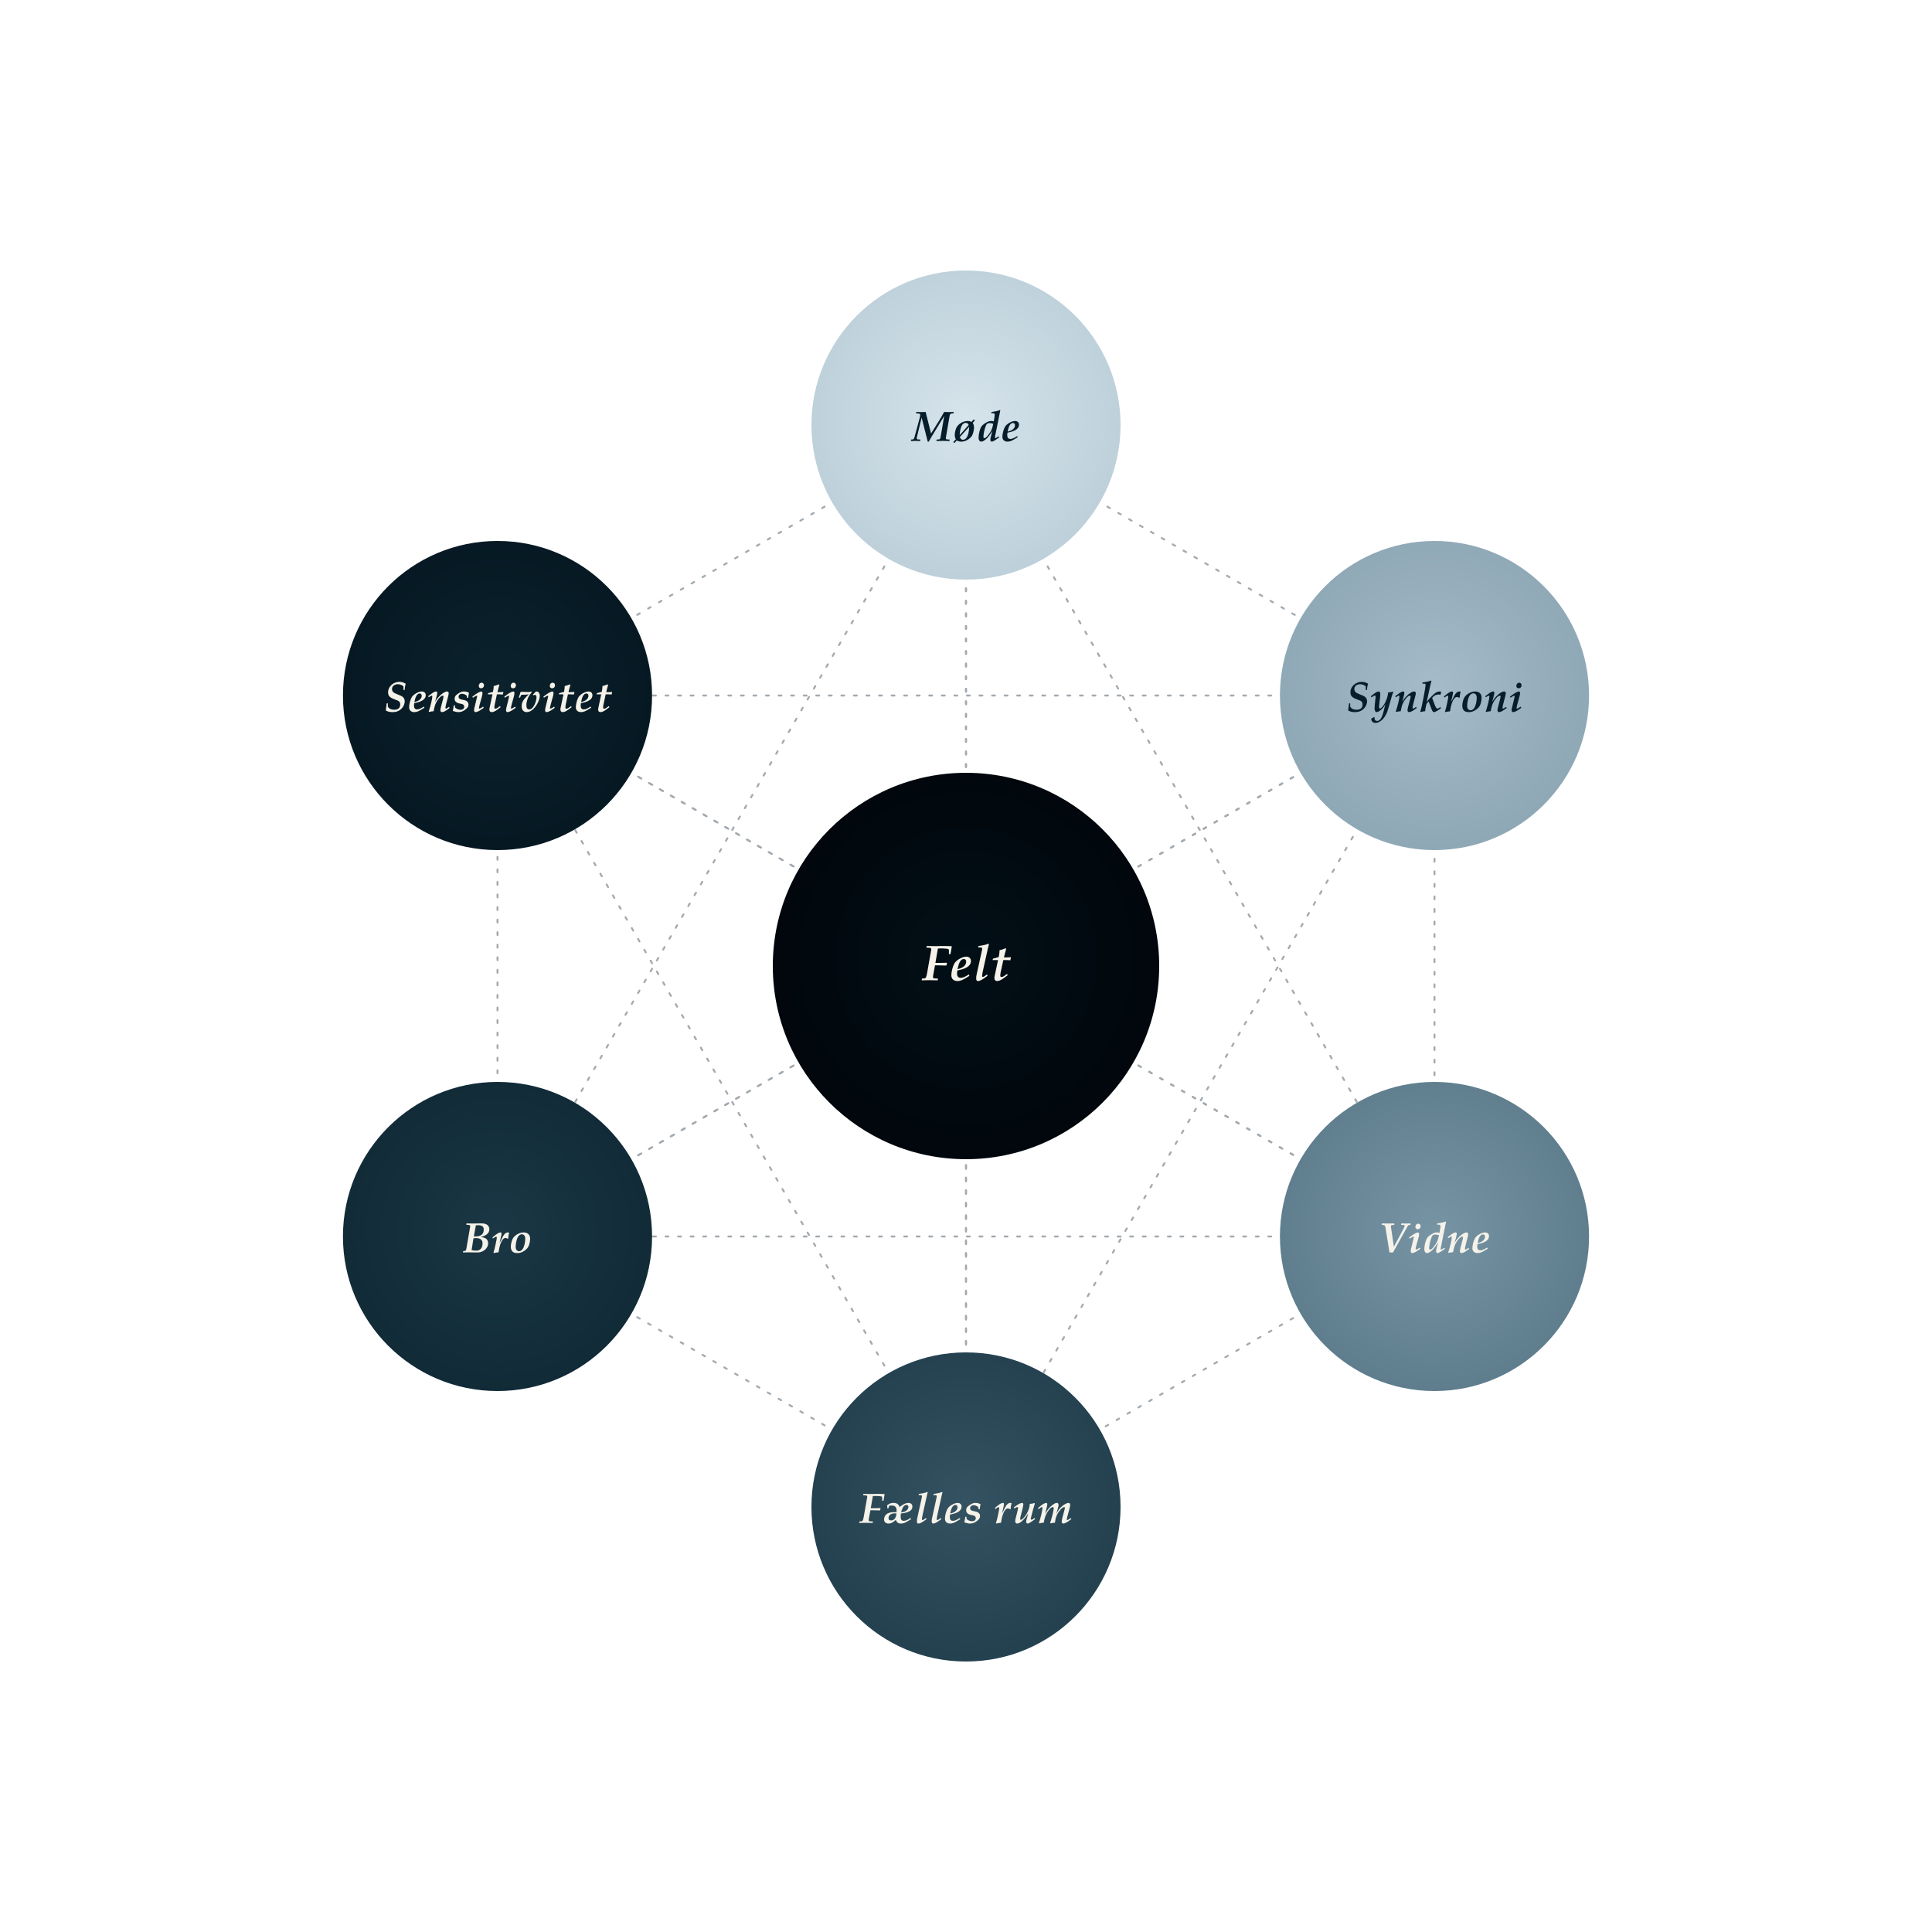
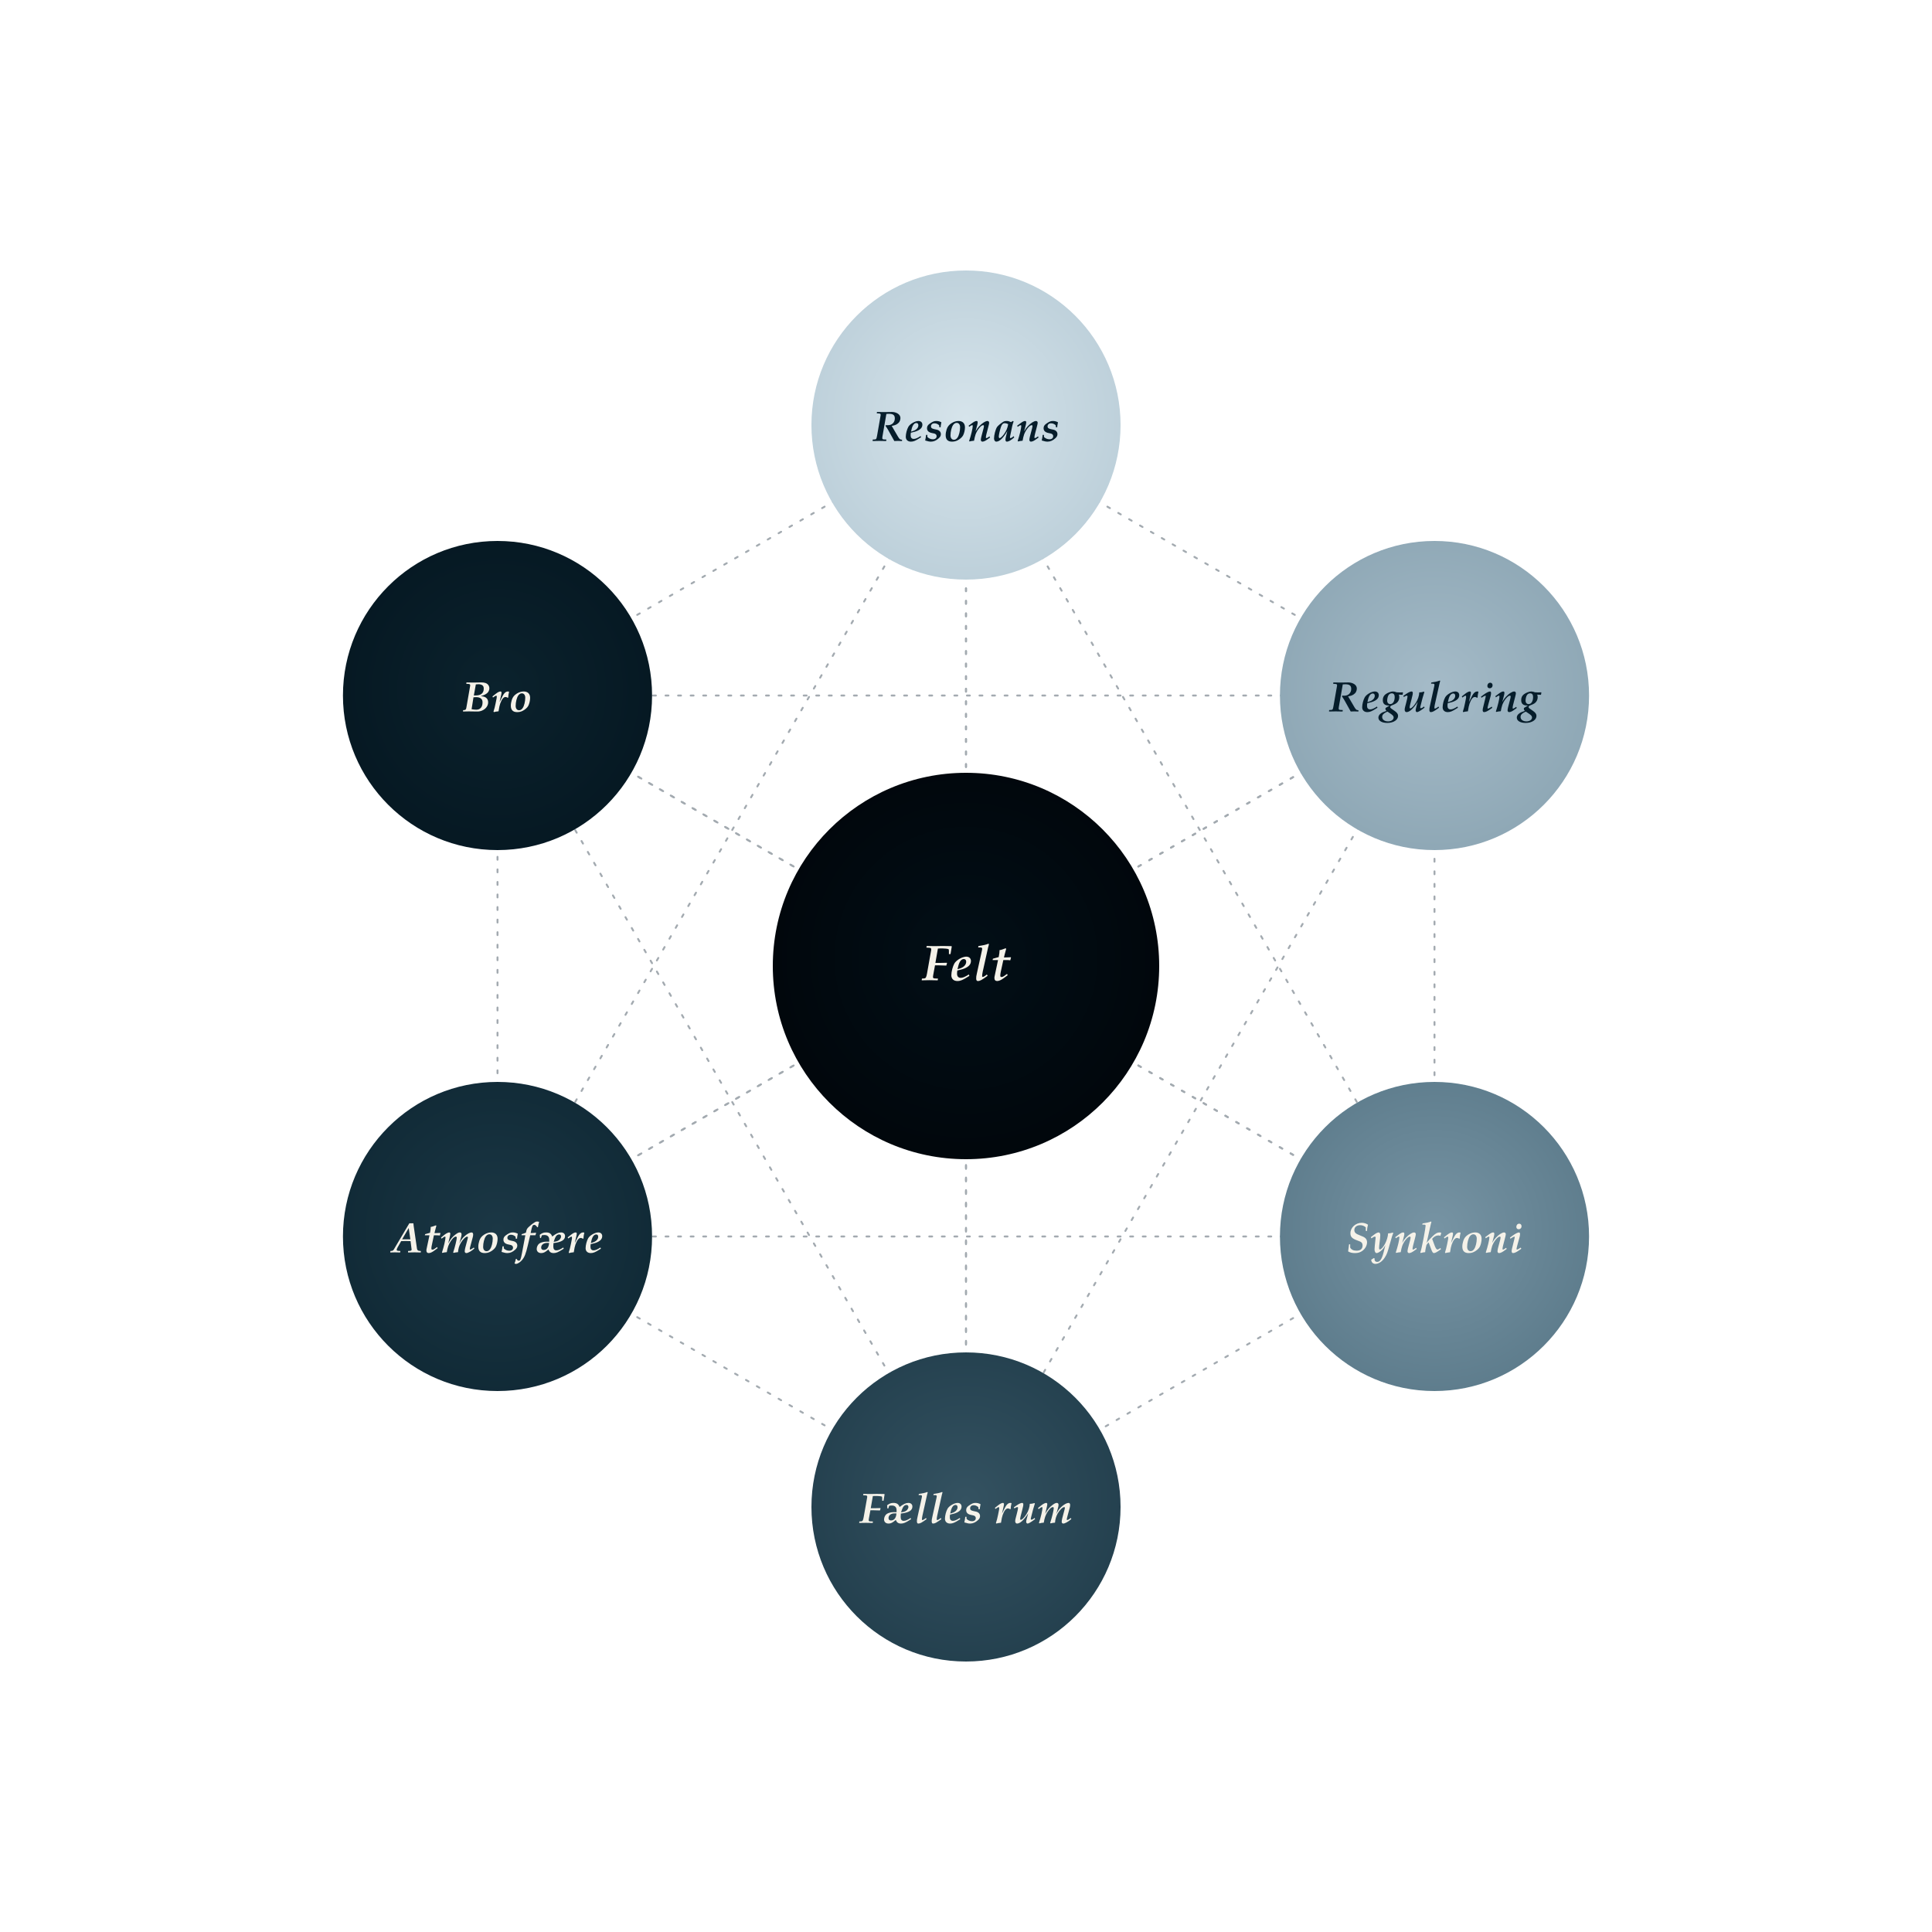
<svg xmlns="http://www.w3.org/2000/svg" viewBox="0 0 1000 1000" style="font-family: 'TeX Gyre Pagella', Palatino, serif;">
  <defs>
    <radialGradient id="g0" cx="50%" cy="48%" r="65%">
      <stop offset="0%" stop-color="#D6E4EB" />
      <stop offset="100%" stop-color="#B7CBD6" />
    </radialGradient>
    <radialGradient id="g1" cx="50%" cy="48%" r="65%">
      <stop offset="0%" stop-color="#A5BBC8" />
      <stop offset="100%" stop-color="#89A3B1" />
    </radialGradient>
    <radialGradient id="g2" cx="50%" cy="48%" r="65%">
      <stop offset="0%" stop-color="#7794A4" />
      <stop offset="100%" stop-color="#587787" />
    </radialGradient>
    <radialGradient id="g3" cx="50%" cy="48%" r="65%">
      <stop offset="0%" stop-color="#345261" />
      <stop offset="100%" stop-color="#203C4A" />
    </radialGradient>
    <radialGradient id="g4" cx="50%" cy="48%" r="65%">
      <stop offset="0%" stop-color="#1B3745" />
      <stop offset="100%" stop-color="#0E2733" />
    </radialGradient>
    <radialGradient id="g5" cx="50%" cy="48%" r="65%">
      <stop offset="0%" stop-color="#0B222D" />
      <stop offset="100%" stop-color="#041620" />
    </radialGradient>
    <radialGradient id="gC" cx="50%" cy="48%" r="68%">
      <stop offset="0%" stop-color="#020F17" />
      <stop offset="100%" stop-color="#000408" />
    </radialGradient>
  </defs>
  <g stroke="#576570" stroke-width="1" stroke-linecap="round" stroke-dasharray="1.5 5" fill="none" opacity="0.55">
    <line x1="500" y1="220" x2="500" y2="500" />
    <line x1="742.49" y1="360" x2="500" y2="500" />
    <line x1="742.49" y1="640" x2="500" y2="500" />
    <line x1="500" y1="780" x2="500" y2="500" />
    <line x1="257.51" y1="640" x2="500" y2="500" />
    <line x1="257.51" y1="360" x2="500" y2="500" />
    <line x1="500" y1="220" x2="742.49" y2="360" />
    <line x1="500" y1="220" x2="742.49" y2="640" />
    <line x1="500" y1="220" x2="500" y2="780" />
    <line x1="500" y1="220" x2="257.51" y2="640" />
    <line x1="500" y1="220" x2="257.51" y2="360" />
    <line x1="742.49" y1="360" x2="742.49" y2="640" />
    <line x1="742.49" y1="360" x2="500" y2="780" />
    <line x1="742.49" y1="360" x2="257.51" y2="640" />
    <line x1="742.49" y1="360" x2="257.51" y2="360" />
    <line x1="742.49" y1="640" x2="500" y2="780" />
    <line x1="742.49" y1="640" x2="257.51" y2="640" />
    <line x1="742.49" y1="640" x2="257.51" y2="360" />
    <line x1="500" y1="780" x2="257.51" y2="640" />
    <line x1="500" y1="780" x2="257.51" y2="360" />
    <line x1="257.51" y1="640" x2="257.51" y2="360" />
  </g>
  <circle cx="500.0" cy="220.0" r="80" fill="url(#g0)" />
  <circle cx="742.49" cy="360.0" r="80" fill="url(#g1)" />
  <circle cx="742.49" cy="640.0" r="80" fill="url(#g2)" />
  <circle cx="500.0" cy="780.0" r="80" fill="url(#g3)" />
  <circle cx="257.51" cy="640.0" r="80" fill="url(#g4)" />
  <circle cx="257.51" cy="360.0" r="80" fill="url(#g5)" />
  <circle cx="500" cy="500" r="100" fill="url(#gC)" />
  <g font-style="italic" font-weight="700" text-anchor="middle" dominant-baseline="middle" letter-spacing="0.015em">
    <g font-size="22" fill="#061D2B">
-       <text x="500.0" y="222.0">Møde</text>
-       <text x="742.49" y="362.0">Synkroni</text>
+       <text x="500.0" y="222.0">Resonans</text>
+       <text x="742.49" y="362.0">Regulering</text>
    </g>
    <g font-size="22" fill="#F5F2E9">
-       <text x="742.49" y="642.0">Vidne</text>
+       <text x="742.49" y="642.0">Synkroni</text>
      <text x="500.0" y="782.0">Fælles rum</text>
-       <text x="257.51" y="642.0">Bro</text>
-       <text x="257.51" y="362.0">Sensitivitet</text>
+       <text x="257.51" y="642.0">Atmosfære</text>
+       <text x="257.51" y="362.0">Bro</text>
    </g>
    <g font-size="26" fill="#F5F2E9">
      <text x="500" y="500">Felt</text>
    </g>
  </g>
</svg>
